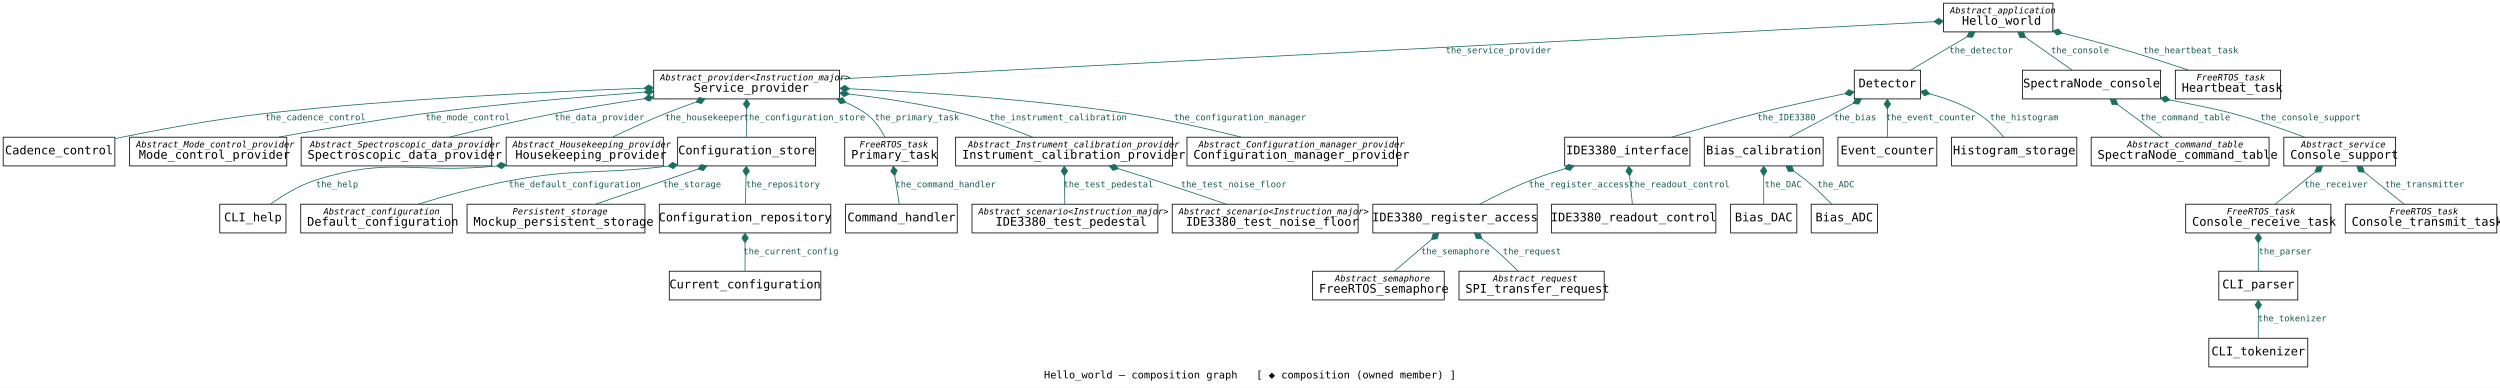
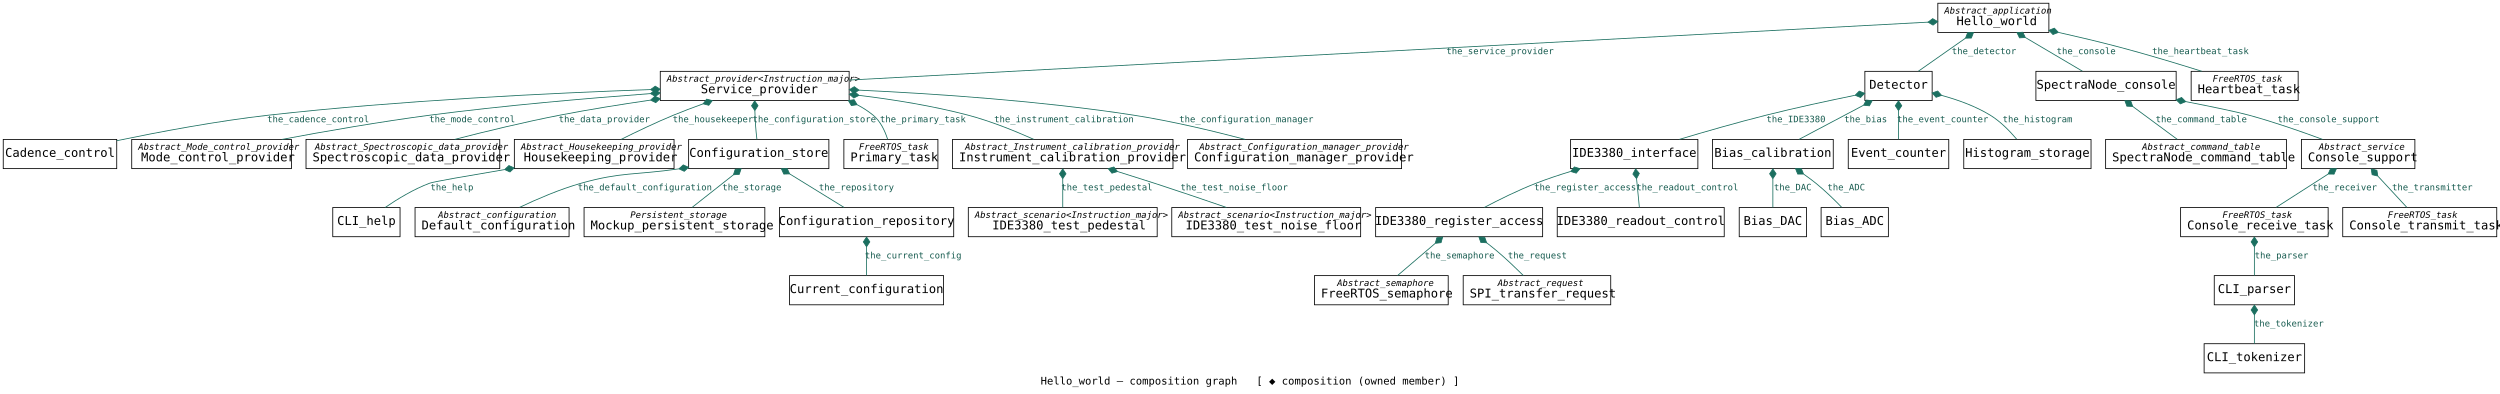
- <svg xmlns="http://www.w3.org/2000/svg" width="3134pt" height="486pt" viewBox="0.00 0.00 3134.00 486.00">
+ <svg xmlns="http://www.w3.org/2000/svg" width="3084pt" height="486pt" viewBox="0.00 0.00 3084.00 486.00">
  <g id="graph0" class="graph" transform="scale(1 1) rotate(0) translate(4 482)">
-     <polygon fill="white" stroke="transparent" points="-4,4 -4,-482 3130,-482 3130,4 -4,4" />
-     <text text-anchor="middle" x="1563" y="-7.6" font-family="Consolas" font-size="13.00">Hello_world — composition graph   [ ◆ composition (owned member) ]</text>
+     <polygon fill="white" stroke="transparent" points="-4,4 -4,-482 3080,-482 3080,4 -4,4" />
+     <text text-anchor="middle" x="1538" y="-7.6" font-family="Consolas" font-size="13.00">Hello_world — composition graph   [ ◆ composition (owned member) ]</text>
    <g id="node1" class="node">
-       <polygon fill="none" stroke="black" points="2569.5,-478 2432.5,-478 2432.5,-442 2569.5,-442 2569.5,-478" />
-       <text text-anchor="start" x="2440.5" y="-465.2" font-family="Consolas" font-style="italic" font-size="11.00">Abstract_application</text>
-       <text text-anchor="start" x="2455.5" y="-451" font-family="Consolas" font-size="15.00">Hello_world</text>
+       <polygon fill="none" stroke="black" points="2523.5,-478 2386.5,-478 2386.5,-442 2523.5,-442 2523.5,-478" />
+       <text text-anchor="start" x="2394.5" y="-465.2" font-family="Consolas" font-style="italic" font-size="11.00">Abstract_application</text>
+       <text text-anchor="start" x="2409.5" y="-451" font-family="Consolas" font-size="15.00">Hello_world</text>
    </g>
    <g id="node13" class="node">
-       <polygon fill="none" stroke="black" points="1048.5,-394 815.5,-394 815.5,-358 1048.5,-358 1048.5,-394" />
-       <text text-anchor="start" x="823.5" y="-381.2" font-family="Consolas" font-style="italic" font-size="11.00">Abstract_provider&lt;Instruction_major&gt;</text>
-       <text text-anchor="start" x="865.5" y="-367" font-family="Consolas" font-size="15.00">Service_provider</text>
+       <polygon fill="none" stroke="black" points="1043.5,-394 810.5,-394 810.5,-358 1043.5,-358 1043.5,-394" />
+       <text text-anchor="start" x="818.5" y="-381.2" font-family="Consolas" font-style="italic" font-size="11.00">Abstract_provider&lt;Instruction_major&gt;</text>
+       <text text-anchor="start" x="860.5" y="-367" font-family="Consolas" font-size="15.00">Service_provider</text>
    </g>
    <g id="edge2" class="edge">
-       <path fill="none" stroke="#1b6f60" d="M2420.04,-454.77C2161.1,-441.24 1352.3,-398.97 1048.7,-383.1" />
-       <polygon fill="#1b6f60" stroke="#1b6f60" points="2420.34,-454.78 2426.54,-451.1 2432.32,-455.41 2426.12,-459.09 2420.34,-454.78" />
-       <text text-anchor="middle" x="1874.5" y="-415.2" font-family="Consolas" font-size="11.00" fill="#155a4e"> the_service_provider</text>
-     </g>
-     <g id="node16" class="node">
-       <polygon fill="none" stroke="black" points="2403.5,-394 2320.5,-394 2320.5,-358 2403.5,-358 2403.5,-394" />
-       <text text-anchor="middle" x="2362" y="-372.5" font-family="Consolas" font-size="15.00">Detector</text>
+       <path fill="none" stroke="#1b6f60" d="M2374.36,-454.67C2121.07,-441.08 1340.65,-399.2 1043.51,-383.25" />
+       <polygon fill="#1b6f60" stroke="#1b6f60" points="2374.39,-454.67 2380.6,-451 2386.38,-455.32 2380.17,-458.99 2374.39,-454.67" />
+       <text text-anchor="middle" x="1846.5" y="-415.2" font-family="Consolas" font-size="11.00" fill="#155a4e"> the_service_provider</text>
+     </g>
+     <g id="node15" class="node">
+       <polygon fill="none" stroke="black" points="2379.5,-394 2296.5,-394 2296.5,-358 2379.5,-358 2379.5,-394" />
+       <text text-anchor="middle" x="2338" y="-372.5" font-family="Consolas" font-size="15.00">Detector</text>
    </g>
    <g id="edge1" class="edge">
-       <path fill="none" stroke="#1b6f60" d="M2461.34,-435.6C2438.96,-422.4 2411.48,-406.19 2391.1,-394.17" />
-       <polygon fill="#1b6f60" stroke="#1b6f60" points="2461.53,-435.71 2468.73,-435.32 2471.86,-441.81 2464.66,-442.21 2461.53,-435.71" />
-       <text text-anchor="middle" x="2479.5" y="-415.2" font-family="Consolas" font-size="11.00" fill="#155a4e"> the_detector</text>
-     </g>
-     <g id="node18" class="node">
-       <polygon fill="none" stroke="black" points="2704.5,-394 2531.5,-394 2531.5,-358 2704.5,-358 2704.5,-394" />
-       <text text-anchor="middle" x="2618" y="-372.5" font-family="Consolas" font-size="15.00">SpectraNode_console</text>
+       <path fill="none" stroke="#1b6f60" d="M2420.58,-434.88C2401.94,-421.81 2379.34,-405.97 2362.49,-394.17" />
+       <polygon fill="#1b6f60" stroke="#1b6f60" points="2420.65,-434.92 2427.86,-435.09 2430.47,-441.81 2423.26,-441.64 2420.65,-434.92" />
+       <text text-anchor="middle" x="2443.5" y="-415.2" font-family="Consolas" font-size="11.00" fill="#155a4e"> the_detector</text>
+     </g>
+     <g id="node17" class="node">
+       <polygon fill="none" stroke="black" points="2680.5,-394 2507.5,-394 2507.5,-358 2680.5,-358 2680.5,-394" />
+       <text text-anchor="middle" x="2594" y="-372.5" font-family="Consolas" font-size="15.00">SpectraNode_console</text>
    </g>
    <g id="edge3" class="edge">
-       <path fill="none" stroke="#1b6f60" d="M2535.42,-434.88C2554.06,-421.81 2576.66,-405.97 2593.51,-394.17" />
-       <polygon fill="#1b6f60" stroke="#1b6f60" points="2535.35,-434.92 2532.74,-441.64 2525.53,-441.81 2528.14,-435.09 2535.35,-434.92" />
-       <text text-anchor="middle" x="2603.5" y="-415.2" font-family="Consolas" font-size="11.00" fill="#155a4e"> the_console</text>
-     </g>
-     <g id="node21" class="node">
-       <polygon fill="none" stroke="black" points="2855,-394 2723,-394 2723,-358 2855,-358 2855,-394" />
-       <text text-anchor="start" x="2749.5" y="-381.2" font-family="Consolas" font-style="italic" font-size="11.00">FreeRTOS_task</text>
-       <text text-anchor="start" x="2731" y="-367" font-family="Consolas" font-size="15.00">Heartbeat_task</text>
+       <path fill="none" stroke="#1b6f60" d="M2494.66,-435.6C2517.04,-422.4 2544.52,-406.19 2564.9,-394.17" />
+       <polygon fill="#1b6f60" stroke="#1b6f60" points="2494.47,-435.71 2491.34,-442.21 2484.14,-441.81 2487.27,-435.32 2494.47,-435.71" />
+       <text text-anchor="middle" x="2569.5" y="-415.2" font-family="Consolas" font-size="11.00" fill="#155a4e"> the_console</text>
+     </g>
+     <g id="node20" class="node">
+       <polygon fill="none" stroke="black" points="2831,-394 2699,-394 2699,-358 2831,-358 2831,-394" />
+       <text text-anchor="start" x="2725.5" y="-381.2" font-family="Consolas" font-style="italic" font-size="11.00">FreeRTOS_task</text>
+       <text text-anchor="start" x="2707" y="-367" font-family="Consolas" font-size="15.00">Heartbeat_task</text>
    </g>
    <g id="edge4" class="edge">
-       <path fill="none" stroke="#1b6f60" d="M2581.5,-440.39C2601.96,-435.36 2623.86,-429.72 2644,-424 2676.07,-414.89 2711.7,-403.36 2739.61,-394" />
-       <polygon fill="#1b6f60" stroke="#1b6f60" points="2581.3,-440.44 2576.42,-445.75 2569.64,-443.28 2574.53,-437.98 2581.3,-440.44" />
-       <text text-anchor="middle" x="2742.5" y="-415.2" font-family="Consolas" font-size="11.00" fill="#155a4e"> the_heartbeat_task</text>
+       <path fill="none" stroke="#1b6f60" d="M2535.52,-441.98C2559.56,-436.58 2585.93,-430.36 2610,-424 2644.26,-414.95 2682.34,-403.42 2712.18,-394.05" />
+       <polygon fill="#1b6f60" stroke="#1b6f60" points="2535.26,-442.04 2530.27,-447.24 2523.55,-444.64 2528.54,-439.43 2535.26,-442.04" />
+       <text text-anchor="middle" x="2710.5" y="-415.2" font-family="Consolas" font-size="11.00" fill="#155a4e"> the_heartbeat_task</text>
    </g>
    <g id="node2" class="node">
-       <polygon fill="none" stroke="black" points="563,-226 373,-226 373,-190 563,-190 563,-226" />
-       <text text-anchor="start" x="401.5" y="-213.2" font-family="Consolas" font-style="italic" font-size="11.00">Abstract_configuration</text>
-       <text text-anchor="start" x="381" y="-199" font-family="Consolas" font-size="15.00">Default_configuration</text>
+       <polygon fill="none" stroke="black" points="698,-226 508,-226 508,-190 698,-190 698,-226" />
+       <text text-anchor="start" x="536.5" y="-213.2" font-family="Consolas" font-style="italic" font-size="11.00">Abstract_configuration</text>
+       <text text-anchor="start" x="516" y="-199" font-family="Consolas" font-size="15.00">Default_configuration</text>
    </g>
    <g id="node3" class="node">
      <polygon fill="none" stroke="black" points="140,-310 0,-310 0,-274 140,-274 140,-310" />
      <text text-anchor="middle" x="70" y="-288.5" font-family="Consolas" font-size="15.00">Cadence_control</text>
    </g>
    <g id="node4" class="node">
-       <polygon fill="none" stroke="black" points="2114.5,-310 1957.5,-310 1957.5,-274 2114.5,-274 2114.5,-310" />
-       <text text-anchor="middle" x="2036" y="-288.5" font-family="Consolas" font-size="15.00">IDE3380_interface</text>
+       <polygon fill="none" stroke="black" points="2090.5,-310 1933.5,-310 1933.5,-274 2090.5,-274 2090.5,-310" />
+       <text text-anchor="middle" x="2012" y="-288.5" font-family="Consolas" font-size="15.00">IDE3380_interface</text>
+     </g>
+     <g id="node23" class="node">
+       <polygon fill="none" stroke="black" points="1899,-226 1693,-226 1693,-190 1899,-190 1899,-226" />
+       <text text-anchor="middle" x="1796" y="-204.5" font-family="Consolas" font-size="15.00">IDE3380_register_access</text>
+     </g>
+     <g id="edge25" class="edge">
+       <path fill="none" stroke="#1b6f60" d="M1933.22,-270.42C1919.02,-266.09 1904.46,-261.23 1891,-256 1869.04,-247.47 1845.29,-235.72 1827.03,-226.1" />
+       <polygon fill="#1b6f60" stroke="#1b6f60" points="1933.54,-270.51 1940.43,-268.39 1945.04,-273.93 1938.15,-276.06 1933.54,-270.51" />
+       <text text-anchor="middle" x="1951.5" y="-247.2" font-family="Consolas" font-size="11.00" fill="#155a4e"> the_register_access</text>
    </g>
    <g id="node24" class="node">
-       <polygon fill="none" stroke="black" points="1923,-226 1717,-226 1717,-190 1923,-190 1923,-226" />
-       <text text-anchor="middle" x="1820" y="-204.5" font-family="Consolas" font-size="15.00">IDE3380_register_access</text>
+       <polygon fill="none" stroke="black" points="2123,-226 1917,-226 1917,-190 2123,-190 2123,-226" />
+       <text text-anchor="middle" x="2020" y="-204.5" font-family="Consolas" font-size="15.00">IDE3380_readout_control</text>
    </g>
    <g id="edge26" class="edge">
-       <path fill="none" stroke="#1b6f60" d="M1957.22,-270.42C1943.02,-266.09 1928.46,-261.23 1915,-256 1893.04,-247.47 1869.29,-235.72 1851.03,-226.1" />
-       <polygon fill="#1b6f60" stroke="#1b6f60" points="1957.54,-270.51 1964.43,-268.39 1969.04,-273.93 1962.15,-276.06 1957.54,-270.51" />
-       <text text-anchor="middle" x="1975.5" y="-247.2" font-family="Consolas" font-size="11.00" fill="#155a4e"> the_register_access</text>
-     </g>
-     <g id="node25" class="node">
-       <polygon fill="none" stroke="black" points="2147,-226 1941,-226 1941,-190 2147,-190 2147,-226" />
-       <text text-anchor="middle" x="2044" y="-204.5" font-family="Consolas" font-size="15.00">IDE3380_readout_control</text>
-     </g>
-     <g id="edge27" class="edge">
-       <path fill="none" stroke="#1b6f60" d="M2038.88,-261.48C2040.04,-249.59 2041.34,-236.31 2042.33,-226.08" />
-       <polygon fill="#1b6f60" stroke="#1b6f60" points="2038.86,-261.67 2042.26,-268.03 2037.7,-273.61 2034.3,-267.25 2038.86,-261.67" />
-       <text text-anchor="middle" x="2101.5" y="-247.2" font-family="Consolas" font-size="11.00" fill="#155a4e"> the_readout_control</text>
+       <path fill="none" stroke="#1b6f60" d="M2014.88,-261.48C2016.04,-249.59 2017.34,-236.31 2018.33,-226.08" />
+       <polygon fill="#1b6f60" stroke="#1b6f60" points="2014.86,-261.67 2018.26,-268.03 2013.7,-273.61 2010.3,-267.25 2014.86,-261.67" />
+       <text text-anchor="middle" x="2077.5" y="-247.2" font-family="Consolas" font-size="11.00" fill="#155a4e"> the_readout_control</text>
    </g>
    <g id="node5" class="node">
-       <polygon fill="none" stroke="black" points="2281.5,-310 2132.5,-310 2132.5,-274 2281.5,-274 2281.5,-310" />
-       <text text-anchor="middle" x="2207" y="-288.5" font-family="Consolas" font-size="15.00">Bias_calibration</text>
+       <polygon fill="none" stroke="black" points="2257.5,-310 2108.5,-310 2108.5,-274 2257.5,-274 2257.5,-310" />
+       <text text-anchor="middle" x="2183" y="-288.5" font-family="Consolas" font-size="15.00">Bias_calibration</text>
+     </g>
+     <g id="node29" class="node">
+       <polygon fill="none" stroke="black" points="2224.5,-226 2141.5,-226 2141.5,-190 2224.5,-190 2224.5,-226" />
+       <text text-anchor="middle" x="2183" y="-204.5" font-family="Consolas" font-size="15.00">Bias_DAC</text>
+     </g>
+     <g id="edge30" class="edge">
+       <path fill="none" stroke="#1b6f60" d="M2183,-261.48C2183,-249.59 2183,-236.31 2183,-226.08" />
+       <polygon fill="#1b6f60" stroke="#1b6f60" points="2183,-261.61 2187,-267.61 2183,-273.61 2179,-267.61 2183,-261.61" />
+       <text text-anchor="middle" x="2207.5" y="-247.2" font-family="Consolas" font-size="11.00" fill="#155a4e"> the_DAC</text>
    </g>
    <g id="node30" class="node">
-       <polygon fill="none" stroke="black" points="2248.5,-226 2165.5,-226 2165.5,-190 2248.5,-190 2248.5,-226" />
-       <text text-anchor="middle" x="2207" y="-204.5" font-family="Consolas" font-size="15.00">Bias_DAC</text>
+       <polygon fill="none" stroke="black" points="2325.5,-226 2242.5,-226 2242.5,-190 2325.5,-190 2325.5,-226" />
+       <text text-anchor="middle" x="2284" y="-204.5" font-family="Consolas" font-size="15.00">Bias_ADC</text>
    </g>
    <g id="edge31" class="edge">
-       <path fill="none" stroke="#1b6f60" d="M2207,-261.48C2207,-249.59 2207,-236.31 2207,-226.08" />
-       <polygon fill="#1b6f60" stroke="#1b6f60" points="2207,-261.61 2211,-267.61 2207,-273.61 2203,-267.61 2207,-261.61" />
-       <text text-anchor="middle" x="2231.5" y="-247.2" font-family="Consolas" font-size="11.00" fill="#155a4e"> the_DAC</text>
-     </g>
-     <g id="node31" class="node">
-       <polygon fill="none" stroke="black" points="2349.5,-226 2266.5,-226 2266.5,-190 2349.5,-190 2349.5,-226" />
-       <text text-anchor="middle" x="2308" y="-204.5" font-family="Consolas" font-size="15.00">Bias_ADC</text>
-     </g>
-     <g id="edge32" class="edge">
-       <path fill="none" stroke="#1b6f60" d="M2245.26,-267.01C2250.32,-263.46 2255.36,-259.74 2260,-256 2271.25,-246.91 2282.87,-235.6 2291.85,-226.35" />
-       <polygon fill="#1b6f60" stroke="#1b6f60" points="2244.88,-267.26 2242.15,-273.93 2234.94,-273.98 2237.67,-267.31 2244.88,-267.26" />
-       <text text-anchor="middle" x="2297.5" y="-247.2" font-family="Consolas" font-size="11.00" fill="#155a4e"> the_ADC</text>
+       <path fill="none" stroke="#1b6f60" d="M2221.26,-267.01C2226.32,-263.46 2231.36,-259.74 2236,-256 2247.25,-246.91 2258.87,-235.6 2267.85,-226.35" />
+       <polygon fill="#1b6f60" stroke="#1b6f60" points="2220.88,-267.26 2218.15,-273.93 2210.94,-273.98 2213.67,-267.31 2220.88,-267.26" />
+       <text text-anchor="middle" x="2273.5" y="-247.2" font-family="Consolas" font-size="11.00" fill="#155a4e"> the_ADC</text>
    </g>
    <g id="node6" class="node">
-       <polygon fill="none" stroke="black" points="804.5,-226 581.5,-226 581.5,-190 804.5,-190 804.5,-226" />
-       <text text-anchor="start" x="638.5" y="-213.2" font-family="Consolas" font-style="italic" font-size="11.00">Persistent_storage</text>
-       <text text-anchor="start" x="589.5" y="-199" font-family="Consolas" font-size="15.00">Mockup_persistent_storage</text>
+       <polygon fill="none" stroke="black" points="939.5,-226 716.5,-226 716.5,-190 939.5,-190 939.5,-226" />
+       <text text-anchor="start" x="773.5" y="-213.2" font-family="Consolas" font-style="italic" font-size="11.00">Persistent_storage</text>
+       <text text-anchor="start" x="724.5" y="-199" font-family="Consolas" font-size="15.00">Mockup_persistent_storage</text>
    </g>
    <g id="node7" class="node">
-       <polygon fill="none" stroke="black" points="1037.5,-226 822.5,-226 822.5,-190 1037.5,-190 1037.5,-226" />
-       <text text-anchor="middle" x="930" y="-204.5" font-family="Consolas" font-size="15.00">Configuration_repository</text>
-     </g>
-     <g id="node29" class="node">
-       <polygon fill="none" stroke="black" points="1025,-142 835,-142 835,-106 1025,-106 1025,-142" />
-       <text text-anchor="middle" x="930" y="-120.5" font-family="Consolas" font-size="15.00">Current_configuration</text>
-     </g>
-     <g id="edge30" class="edge">
-       <path fill="none" stroke="#1b6f60" d="M930,-177.48C930,-165.59 930,-152.31 930,-142.08" />
-       <polygon fill="#1b6f60" stroke="#1b6f60" points="930,-177.61 934,-183.61 930,-189.61 926,-183.61 930,-177.61" />
-       <text text-anchor="middle" x="987.5" y="-163.2" font-family="Consolas" font-size="11.00" fill="#155a4e"> the_current_config</text>
+       <polygon fill="none" stroke="black" points="1172.5,-226 957.5,-226 957.5,-190 1172.5,-190 1172.5,-226" />
+       <text text-anchor="middle" x="1065" y="-204.5" font-family="Consolas" font-size="15.00">Configuration_repository</text>
+     </g>
+     <g id="node28" class="node">
+       <polygon fill="none" stroke="black" points="1160,-142 970,-142 970,-106 1160,-106 1160,-142" />
+       <text text-anchor="middle" x="1065" y="-120.5" font-family="Consolas" font-size="15.00">Current_configuration</text>
+     </g>
+     <g id="edge29" class="edge">
+       <path fill="none" stroke="#1b6f60" d="M1065,-177.48C1065,-165.59 1065,-152.31 1065,-142.08" />
+       <polygon fill="#1b6f60" stroke="#1b6f60" points="1065,-177.61 1069,-183.61 1065,-189.61 1061,-183.61 1065,-177.61" />
+       <text text-anchor="middle" x="1122.5" y="-163.2" font-family="Consolas" font-size="11.00" fill="#155a4e"> the_current_config</text>
    </g>
    <g id="node8" class="node">
-       <polygon fill="none" stroke="black" points="2424,-310 2300,-310 2300,-274 2424,-274 2424,-310" />
-       <text text-anchor="middle" x="2362" y="-288.5" font-family="Consolas" font-size="15.00">Event_counter</text>
+       <polygon fill="none" stroke="black" points="2400,-310 2276,-310 2276,-274 2400,-274 2400,-310" />
+       <text text-anchor="middle" x="2338" y="-288.5" font-family="Consolas" font-size="15.00">Event_counter</text>
    </g>
    <g id="node9" class="node">
-       <polygon fill="none" stroke="black" points="2599.5,-310 2442.5,-310 2442.5,-274 2599.5,-274 2599.5,-310" />
-       <text text-anchor="middle" x="2521" y="-288.5" font-family="Consolas" font-size="15.00">Histogram_storage</text>
+       <polygon fill="none" stroke="black" points="2575.5,-310 2418.5,-310 2418.5,-274 2575.5,-274 2575.5,-310" />
+       <text text-anchor="middle" x="2497" y="-288.5" font-family="Consolas" font-size="15.00">Histogram_storage</text>
    </g>
    <g id="node10" class="node">
      <polygon fill="none" stroke="black" points="355.5,-310 158.5,-310 158.5,-274 355.5,-274 355.5,-310" />
      <text text-anchor="start" x="166.5" y="-297.2" font-family="Consolas" font-style="italic" font-size="11.00">Abstract_Mode_control_provider</text>
      <text text-anchor="start" x="170" y="-283" font-family="Consolas" font-size="15.00">Mode_control_provider</text>
    </g>
    <g id="node11" class="node">
      <polygon fill="none" stroke="black" points="612.5,-310 373.5,-310 373.5,-274 612.5,-274 612.5,-310" />
      <text text-anchor="start" x="384.5" y="-297.2" font-family="Consolas" font-style="italic" font-size="11.00">Abstract_Spectroscopic_data_provider</text>
      <text text-anchor="start" x="381.5" y="-283" font-family="Consolas" font-size="15.00">Spectroscopic_data_provider</text>
    </g>
    <g id="node12" class="node">
      <polygon fill="none" stroke="black" points="827.5,-310 630.5,-310 630.5,-274 827.5,-274 827.5,-310" />
      <text text-anchor="start" x="638.5" y="-297.2" font-family="Consolas" font-style="italic" font-size="11.00">Abstract_Housekeeping_provider</text>
      <text text-anchor="start" x="642" y="-283" font-family="Consolas" font-size="15.00">Housekeeping_provider</text>
    </g>
-     <g id="node28" class="node">
-       <polygon fill="none" stroke="black" points="354.5,-226 271.5,-226 271.5,-190 354.5,-190 354.5,-226" />
-       <text text-anchor="middle" x="313" y="-204.5" font-family="Consolas" font-size="15.00">CLI_help</text>
-     </g>
-     <g id="edge23" class="edge">
-       <path fill="none" stroke="#1b6f60" d="M618.39,-273.85C516.81,-263.82 485.02,-286.14 391,-256 370.68,-249.48 350.1,-236.77 335.18,-226.21" />
-       <polygon fill="#1b6f60" stroke="#1b6f60" points="618.53,-273.87 624.92,-270.54 630.46,-275.16 624.06,-278.49 618.53,-273.87" />
-       <text text-anchor="middle" x="418.5" y="-247.2" font-family="Consolas" font-size="11.00" fill="#155a4e"> the_help</text>
+     <g id="node27" class="node">
+       <polygon fill="none" stroke="black" points="489.5,-226 406.5,-226 406.5,-190 489.5,-190 489.5,-226" />
+       <text text-anchor="middle" x="448" y="-204.5" font-family="Consolas" font-size="15.00">CLI_help</text>
+     </g>
+     <g id="edge22" class="edge">
+       <path fill="none" stroke="#1b6f60" d="M618.3,-272.78C573.42,-265.24 530.88,-257.82 526,-256 506.29,-248.66 486.01,-236.26 471.07,-226.04" />
+       <polygon fill="#1b6f60" stroke="#1b6f60" points="618.53,-272.82 625.11,-269.87 630.36,-274.8 623.78,-277.76 618.53,-272.82" />
+       <text text-anchor="middle" x="553.5" y="-247.2" font-family="Consolas" font-size="11.00" fill="#155a4e"> the_help</text>
    </g>
    <g id="edge15" class="edge">
-       <path fill="none" stroke="#1b6f60" d="M803.03,-371.41C681.11,-367.09 493.19,-358.04 331,-340 265.91,-332.76 192.57,-319.05 140.24,-308.3" />
-       <polygon fill="#1b6f60" stroke="#1b6f60" points="803.36,-371.42 809.5,-367.63 815.36,-371.84 809.22,-375.63 803.36,-371.42" />
-       <text text-anchor="middle" x="391.5" y="-331.2" font-family="Consolas" font-size="11.00" fill="#155a4e"> the_cadence_control</text>
+       <path fill="none" stroke="#1b6f60" d="M798.17,-371.48C676.63,-367.21 489.5,-358.2 328,-340 263.98,-332.79 191.91,-319.19 140.25,-308.47" />
+       <polygon fill="#1b6f60" stroke="#1b6f60" points="798.46,-371.49 804.59,-367.7 810.45,-371.9 804.32,-375.7 798.46,-371.49" />
+       <text text-anchor="middle" x="388.5" y="-331.2" font-family="Consolas" font-size="11.00" fill="#155a4e"> the_cadence_control</text>
    </g>
    <g id="edge17" class="edge">
-       <path fill="none" stroke="#1b6f60" d="M803.04,-366.47C724.28,-360.59 621.62,-351.71 531,-340 468.65,-331.95 398.82,-319.92 345.26,-310.05" />
-       <polygon fill="#1b6f60" stroke="#1b6f60" points="803.51,-366.51 809.79,-362.96 815.47,-367.39 809.2,-370.94 803.51,-366.51" />
-       <text text-anchor="middle" x="582.5" y="-331.2" font-family="Consolas" font-size="11.00" fill="#155a4e"> the_mode_control</text>
+       <path fill="none" stroke="#1b6f60" d="M797.93,-366.51C719.42,-360.64 617.22,-351.78 527,-340 465.43,-331.96 396.47,-319.91 343.65,-310.02" />
+       <polygon fill="#1b6f60" stroke="#1b6f60" points="798.35,-366.54 804.63,-362.99 810.32,-367.42 804.04,-370.97 798.35,-366.54" />
+       <text text-anchor="middle" x="578.5" y="-331.2" font-family="Consolas" font-size="11.00" fill="#155a4e"> the_mode_control</text>
    </g>
    <g id="edge18" class="edge">
-       <path fill="none" stroke="#1b6f60" d="M803.25,-358.2C767.45,-352.98 728.62,-346.78 693,-340 648.15,-331.46 598.15,-319.71 559.36,-310.1" />
-       <polygon fill="#1b6f60" stroke="#1b6f60" points="803.39,-358.22 809.9,-355.12 815.27,-359.94 808.76,-363.04 803.39,-358.22" />
-       <text text-anchor="middle" x="747.5" y="-331.2" font-family="Consolas" font-size="11.00" fill="#155a4e"> the_data_provider</text>
+       <path fill="none" stroke="#1b6f60" d="M798.24,-358.47C762.14,-353.23 722.93,-346.96 687,-340 643.28,-331.54 594.57,-319.73 556.9,-310.06" />
+       <polygon fill="#1b6f60" stroke="#1b6f60" points="798.48,-358.5 804.99,-355.4 810.36,-360.21 803.85,-363.32 798.48,-358.5" />
+       <text text-anchor="middle" x="741.5" y="-331.2" font-family="Consolas" font-size="11.00" fill="#155a4e"> the_data_provider</text>
    </g>
    <g id="edge20" class="edge">
-       <path fill="none" stroke="#1b6f60" d="M868.05,-353.9C855.68,-349.52 842.87,-344.78 831,-340 808.39,-330.9 783.54,-319.48 764.03,-310.18" />
-       <polygon fill="#1b6f60" stroke="#1b6f60" points="868.41,-354.03 875.39,-352.23 879.74,-357.98 872.75,-359.78 868.41,-354.03" />
-       <text text-anchor="middle" x="879.5" y="-331.2" font-family="Consolas" font-size="11.00" fill="#155a4e"> the_housekeeper</text>
-     </g>
-     <g id="node17" class="node">
+       <path fill="none" stroke="#1b6f60" d="M863.23,-353.87C851.11,-349.51 838.59,-344.79 827,-340 805.03,-330.92 780.94,-319.39 762.15,-310.03" />
+       <polygon fill="#1b6f60" stroke="#1b6f60" points="863.37,-353.92 870.36,-352.14 874.69,-357.91 867.7,-359.69 863.37,-353.92" />
+       <text text-anchor="middle" x="875.5" y="-331.2" font-family="Consolas" font-size="11.00" fill="#155a4e"> the_housekeeper</text>
+     </g>
+     <g id="node16" class="node">
      <polygon fill="none" stroke="black" points="1018.5,-310 845.5,-310 845.5,-274 1018.5,-274 1018.5,-310" />
      <text text-anchor="middle" x="932" y="-288.5" font-family="Consolas" font-size="15.00">Configuration_store</text>
    </g>
    <g id="edge14" class="edge">
-       <path fill="none" stroke="#1b6f60" d="M932,-345.48C932,-333.59 932,-320.31 932,-310.08" />
-       <polygon fill="#1b6f60" stroke="#1b6f60" points="932,-345.61 936,-351.61 932,-357.61 928,-351.61 932,-345.61" />
-       <text text-anchor="middle" x="1004.5" y="-331.2" font-family="Consolas" font-size="11.00" fill="#155a4e"> the_configuration_store</text>
+       <path fill="none" stroke="#1b6f60" d="M927.21,-345.49C927.37,-339.69 927.62,-333.65 928,-328 928.4,-322.14 929.06,-315.76 929.73,-310.06" />
+       <polygon fill="#1b6f60" stroke="#1b6f60" points="927.21,-345.58 931.1,-351.65 926.99,-357.57 923.1,-351.5 927.21,-345.58" />
+       <text text-anchor="middle" x="1000.5" y="-331.2" font-family="Consolas" font-size="11.00" fill="#155a4e"> the_configuration_store</text>
+     </g>
+     <g id="node18" class="node">
+       <polygon fill="none" stroke="black" points="1153,-310 1037,-310 1037,-274 1153,-274 1153,-310" />
+       <text text-anchor="start" x="1055.5" y="-297.2" font-family="Consolas" font-style="italic" font-size="11.00">FreeRTOS_task</text>
+       <text text-anchor="start" x="1045" y="-283" font-family="Consolas" font-size="15.00">Primary_task</text>
+     </g>
+     <g id="edge21" class="edge">
+       <path fill="none" stroke="#1b6f60" d="M1053.61,-352.71C1060.5,-349.07 1067.03,-344.86 1073,-340 1082.22,-332.48 1087.78,-320.22 1091,-310.11" />
+       <polygon fill="#1b6f60" stroke="#1b6f60" points="1053.37,-352.83 1049.66,-359.01 1042.53,-357.97 1046.23,-351.79 1053.37,-352.83" />
+       <text text-anchor="middle" x="1134.5" y="-331.2" font-family="Consolas" font-size="11.00" fill="#155a4e"> the_primary_task</text>
+     </g>
+     <g id="node21" class="node">
+       <polygon fill="none" stroke="black" points="1443,-310 1171,-310 1171,-274 1443,-274 1443,-310" />
+       <text text-anchor="start" x="1186.5" y="-297.2" font-family="Consolas" font-style="italic" font-size="11.00">Abstract_Instrument_calibration_provider</text>
+       <text text-anchor="start" x="1179" y="-283" font-family="Consolas" font-size="15.00">Instrument_calibration_provider</text>
+     </g>
+     <g id="edge16" class="edge">
+       <path fill="none" stroke="#1b6f60" d="M1055.78,-364.36C1098.9,-359.09 1146.94,-351.32 1190,-340 1218.05,-332.62 1248.41,-320.29 1271.17,-310.11" />
+       <polygon fill="#1b6f60" stroke="#1b6f60" points="1055.68,-364.37 1050.19,-369.05 1043.76,-365.78 1049.25,-361.11 1055.68,-364.37" />
+       <text text-anchor="middle" x="1308.5" y="-331.2" font-family="Consolas" font-size="11.00" fill="#155a4e"> the_instrument_calibration</text>
+     </g>
+     <g id="node22" class="node">
+       <polygon fill="none" stroke="black" points="1725,-310 1461,-310 1461,-274 1725,-274 1725,-310" />
+       <text text-anchor="start" x="1475.5" y="-297.2" font-family="Consolas" font-style="italic" font-size="11.00">Abstract_Configuration_manager_provider</text>
+       <text text-anchor="start" x="1469" y="-283" font-family="Consolas" font-size="15.00">Configuration_manager_provider</text>
+     </g>
+     <g id="edge19" class="edge">
+       <path fill="none" stroke="#1b6f60" d="M1055.85,-370.79C1149.98,-366.39 1280.46,-357.55 1394,-340 1440.84,-332.76 1492.94,-320.29 1532.08,-310.01" />
+       <polygon fill="#1b6f60" stroke="#1b6f60" points="1055.68,-370.8 1049.86,-375.06 1043.69,-371.34 1049.5,-367.07 1055.68,-370.8" />
+       <text text-anchor="middle" x="1533.5" y="-331.2" font-family="Consolas" font-size="11.00" fill="#155a4e"> the_configuration_manager</text>
+     </g>
+     <g id="node14" class="node">
+       <polygon fill="none" stroke="black" points="2816.5,-310 2593.5,-310 2593.5,-274 2816.5,-274 2816.5,-310" />
+       <text text-anchor="start" x="2638.5" y="-297.2" font-family="Consolas" font-style="italic" font-size="11.00">Abstract_command_table</text>
+       <text text-anchor="start" x="2601.5" y="-283" font-family="Consolas" font-size="15.00">SpectraNode_command_table</text>
+     </g>
+     <g id="edge5" class="edge">
+       <path fill="none" stroke="#1b6f60" d="M2284.11,-364.41C2252.25,-357.9 2211.18,-349.09 2175,-340 2139.01,-330.96 2098.96,-319.43 2067.57,-310.06" />
+       <polygon fill="#1b6f60" stroke="#1b6f60" points="2284.52,-364.49 2291.19,-361.76 2296.28,-366.87 2289.6,-369.6 2284.52,-364.49" />
+       <text text-anchor="middle" x="2211.5" y="-331.2" font-family="Consolas" font-size="11.00" fill="#155a4e"> the_IDE3380</text>
+     </g>
+     <g id="edge6" class="edge">
+       <path fill="none" stroke="#1b6f60" d="M2294.75,-352.12C2269.52,-338.77 2238.23,-322.22 2215.18,-310.03" />
+       <polygon fill="#1b6f60" stroke="#1b6f60" points="2294.9,-352.2 2302.07,-351.47 2305.51,-357.81 2298.33,-358.54 2294.9,-352.2" />
+       <text text-anchor="middle" x="2297.5" y="-331.2" font-family="Consolas" font-size="11.00" fill="#155a4e"> the_bias</text>
+     </g>
+     <g id="edge7" class="edge">
+       <path fill="none" stroke="#1b6f60" d="M2338,-345.48C2338,-333.59 2338,-320.31 2338,-310.08" />
+       <polygon fill="#1b6f60" stroke="#1b6f60" points="2338,-345.61 2342,-351.61 2338,-357.61 2334,-351.61 2338,-345.61" />
+       <text text-anchor="middle" x="2392.5" y="-331.2" font-family="Consolas" font-size="11.00" fill="#155a4e"> the_event_counter</text>
+     </g>
+     <g id="edge8" class="edge">
+       <path fill="none" stroke="#1b6f60" d="M2391.44,-364.27C2411.09,-358.86 2432.93,-351.04 2451,-340 2463.67,-332.26 2475.33,-320.26 2483.74,-310.33" />
+       <polygon fill="#1b6f60" stroke="#1b6f60" points="2391.16,-364.34 2386.35,-369.71 2379.54,-367.33 2384.36,-361.96 2391.16,-364.34" />
+       <text text-anchor="middle" x="2509.5" y="-331.2" font-family="Consolas" font-size="11.00" fill="#155a4e"> the_histogram</text>
+     </g>
+     <g id="edge11" class="edge">
+       <path fill="none" stroke="#1b6f60" d="M833.29,-273.68C779.26,-265.86 762.65,-269.98 713,-256 686.61,-248.57 658.19,-236.3 636.85,-226.17" />
+       <polygon fill="#1b6f60" stroke="#1b6f60" points="833.55,-273.72 840.09,-270.68 845.41,-275.54 838.88,-278.59 833.55,-273.72" />
+       <text text-anchor="middle" x="791.5" y="-247.2" font-family="Consolas" font-size="11.00" fill="#155a4e"> the_default_configuration</text>
+     </g>
+     <g id="edge12" class="edge">
+       <path fill="none" stroke="#1b6f60" d="M900.48,-266.15C884.09,-253.22 864.47,-237.75 849.77,-226.17" />
+       <polygon fill="#1b6f60" stroke="#1b6f60" points="900.77,-266.38 907.96,-266.95 910.2,-273.81 903.01,-273.24 900.77,-266.38" />
+       <text text-anchor="middle" x="923.5" y="-247.2" font-family="Consolas" font-size="11.00" fill="#155a4e"> the_storage</text>
+     </g>
+     <g id="edge13" class="edge">
+       <path fill="none" stroke="#1b6f60" d="M970.24,-267.42C991.61,-254.25 1017.75,-238.13 1037.16,-226.17" />
+       <polygon fill="#1b6f60" stroke="#1b6f60" points="970.1,-267.51 967.09,-274.07 959.88,-273.81 962.89,-267.26 970.1,-267.51" />
+       <text text-anchor="middle" x="1052.5" y="-247.2" font-family="Consolas" font-size="11.00" fill="#155a4e"> the_repository</text>
+     </g>
+     <g id="edge9" class="edge">
+       <path fill="none" stroke="#1b6f60" d="M2627.14,-350.51C2644.74,-337.52 2665.93,-321.86 2681.76,-310.17" />
+       <polygon fill="#1b6f60" stroke="#1b6f60" points="2626.92,-350.68 2624.47,-357.46 2617.27,-357.81 2619.72,-351.03 2626.92,-350.68" />
+       <text text-anchor="middle" x="2711.5" y="-331.2" font-family="Consolas" font-size="11.00" fill="#155a4e"> the_command_table</text>
    </g>
    <g id="node19" class="node">
-       <polygon fill="none" stroke="black" points="1171,-310 1055,-310 1055,-274 1171,-274 1171,-310" />
-       <text text-anchor="start" x="1073.5" y="-297.2" font-family="Consolas" font-style="italic" font-size="11.00">FreeRTOS_task</text>
-       <text text-anchor="start" x="1063" y="-283" font-family="Consolas" font-size="15.00">Primary_task</text>
-     </g>
-     <g id="edge21" class="edge">
-       <path fill="none" stroke="#1b6f60" d="M1056.7,-353.37C1065.26,-349.6 1073.46,-345.18 1081,-340 1091.74,-332.62 1099.91,-320.36 1105.31,-310.21" />
-       <polygon fill="#1b6f60" stroke="#1b6f60" points="1056.41,-353.48 1052.34,-359.43 1045.28,-357.96 1049.35,-352.01 1056.41,-353.48" />
-       <text text-anchor="middle" x="1145.5" y="-331.2" font-family="Consolas" font-size="11.00" fill="#155a4e"> the_primary_task</text>
-     </g>
-     <g id="node22" class="node">
-       <polygon fill="none" stroke="black" points="1466,-310 1194,-310 1194,-274 1466,-274 1466,-310" />
-       <text text-anchor="start" x="1209.5" y="-297.2" font-family="Consolas" font-style="italic" font-size="11.00">Abstract_Instrument_calibration_provider</text>
-       <text text-anchor="start" x="1202" y="-283" font-family="Consolas" font-size="15.00">Instrument_calibration_provider</text>
-     </g>
-     <g id="edge16" class="edge">
-       <path fill="none" stroke="#1b6f60" d="M1060.73,-364.08C1105.52,-358.75 1155.84,-351.02 1201,-340 1231.68,-332.51 1265.16,-320.18 1290.32,-310.03" />
-       <polygon fill="#1b6f60" stroke="#1b6f60" points="1060.47,-364.11 1054.97,-368.77 1048.55,-365.49 1054.05,-360.82 1060.47,-364.11" />
-       <text text-anchor="middle" x="1322.5" y="-331.2" font-family="Consolas" font-size="11.00" fill="#155a4e"> the_instrument_calibration</text>
-     </g>
-     <g id="node23" class="node">
-       <polygon fill="none" stroke="black" points="1748,-310 1484,-310 1484,-274 1748,-274 1748,-310" />
-       <text text-anchor="start" x="1498.5" y="-297.2" font-family="Consolas" font-style="italic" font-size="11.00">Abstract_Configuration_manager_provider</text>
-       <text text-anchor="start" x="1492" y="-283" font-family="Consolas" font-size="15.00">Configuration_manager_provider</text>
-     </g>
-     <g id="edge19" class="edge">
-       <path fill="none" stroke="#1b6f60" d="M1061.04,-370.71C1157.12,-366.25 1291.28,-357.38 1408,-340 1456.7,-332.75 1510.94,-320.35 1551.82,-310.1" />
-       <polygon fill="#1b6f60" stroke="#1b6f60" points="1060.92,-370.71 1055.1,-374.98 1048.93,-371.25 1054.74,-366.99 1060.92,-370.71" />
-       <text text-anchor="middle" x="1550.5" y="-331.2" font-family="Consolas" font-size="11.00" fill="#155a4e"> the_configuration_manager</text>
-     </g>
-     <g id="node14" class="node">
-       <polygon fill="none" stroke="black" points="2840.5,-310 2617.5,-310 2617.5,-274 2840.5,-274 2840.5,-310" />
-       <text text-anchor="start" x="2662.5" y="-297.2" font-family="Consolas" font-style="italic" font-size="11.00">Abstract_command_table</text>
-       <text text-anchor="start" x="2625.5" y="-283" font-family="Consolas" font-size="15.00">SpectraNode_command_table</text>
-     </g>
-     <g id="node15" class="node">
-       <polygon fill="none" stroke="black" points="1196,-226 1056,-226 1056,-190 1196,-190 1196,-226" />
-       <text text-anchor="middle" x="1126" y="-204.5" font-family="Consolas" font-size="15.00">Command_handler</text>
-     </g>
-     <g id="edge5" class="edge">
-       <path fill="none" stroke="#1b6f60" d="M2308.11,-364.41C2276.25,-357.9 2235.18,-349.09 2199,-340 2163.01,-330.96 2122.96,-319.43 2091.57,-310.06" />
-       <polygon fill="#1b6f60" stroke="#1b6f60" points="2308.52,-364.49 2315.19,-361.76 2320.28,-366.87 2313.6,-369.6 2308.52,-364.49" />
-       <text text-anchor="middle" x="2235.5" y="-331.2" font-family="Consolas" font-size="11.00" fill="#155a4e"> the_IDE3380</text>
-     </g>
-     <g id="edge6" class="edge">
-       <path fill="none" stroke="#1b6f60" d="M2318.75,-352.12C2293.52,-338.77 2262.23,-322.22 2239.18,-310.03" />
-       <polygon fill="#1b6f60" stroke="#1b6f60" points="2318.9,-352.2 2326.07,-351.47 2329.51,-357.81 2322.33,-358.54 2318.9,-352.2" />
-       <text text-anchor="middle" x="2321.5" y="-331.2" font-family="Consolas" font-size="11.00" fill="#155a4e"> the_bias</text>
-     </g>
-     <g id="edge7" class="edge">
-       <path fill="none" stroke="#1b6f60" d="M2362,-345.48C2362,-333.59 2362,-320.31 2362,-310.08" />
-       <polygon fill="#1b6f60" stroke="#1b6f60" points="2362,-345.61 2366,-351.61 2362,-357.61 2358,-351.61 2362,-345.61" />
-       <text text-anchor="middle" x="2416.5" y="-331.2" font-family="Consolas" font-size="11.00" fill="#155a4e"> the_event_counter</text>
-     </g>
-     <g id="edge8" class="edge">
-       <path fill="none" stroke="#1b6f60" d="M2415.44,-364.27C2435.09,-358.86 2456.93,-351.04 2475,-340 2487.67,-332.26 2499.33,-320.26 2507.74,-310.33" />
-       <polygon fill="#1b6f60" stroke="#1b6f60" points="2415.16,-364.34 2410.35,-369.71 2403.54,-367.33 2408.36,-361.96 2415.16,-364.34" />
-       <text text-anchor="middle" x="2533.5" y="-331.2" font-family="Consolas" font-size="11.00" fill="#155a4e"> the_histogram</text>
-     </g>
-     <g id="edge11" class="edge">
-       <path fill="none" stroke="#1b6f60" d="M833.33,-273.77C746.28,-263.06 721.2,-271.16 638,-256 597.93,-248.7 553.61,-236.3 520.27,-226.07" />
-       <polygon fill="#1b6f60" stroke="#1b6f60" points="833.54,-273.79 840.01,-270.59 845.45,-275.33 838.98,-278.53 833.54,-273.79" />
-       <text text-anchor="middle" x="716.5" y="-247.2" font-family="Consolas" font-size="11.00" fill="#155a4e"> the_default_configuration</text>
-     </g>
-     <g id="edge12" class="edge">
-       <path fill="none" stroke="#1b6f60" d="M870.78,-270C831.06,-256.37 779.96,-238.84 742.75,-226.07" />
-       <polygon fill="#1b6f60" stroke="#1b6f60" points="870.84,-270.02 877.81,-268.18 882.19,-273.91 875.22,-275.75 870.84,-270.02" />
-       <text text-anchor="middle" x="863.5" y="-247.2" font-family="Consolas" font-size="11.00" fill="#155a4e"> the_storage</text>
-     </g>
-     <g id="edge13" class="edge">
-       <path fill="none" stroke="#1b6f60" d="M931.28,-261.48C930.99,-249.59 930.67,-236.31 930.42,-226.08" />
-       <polygon fill="#1b6f60" stroke="#1b6f60" points="931.28,-261.61 935.43,-267.51 931.58,-273.61 927.43,-267.71 931.28,-261.61" />
-       <text text-anchor="middle" x="977.5" y="-247.2" font-family="Consolas" font-size="11.00" fill="#155a4e"> the_repository</text>
-     </g>
-     <g id="edge9" class="edge">
-       <path fill="none" stroke="#1b6f60" d="M2651.14,-350.51C2668.74,-337.52 2689.93,-321.86 2705.76,-310.17" />
-       <polygon fill="#1b6f60" stroke="#1b6f60" points="2650.92,-350.68 2648.47,-357.46 2641.27,-357.81 2643.72,-351.03 2650.92,-350.68" />
-       <text text-anchor="middle" x="2735.5" y="-331.2" font-family="Consolas" font-size="11.00" fill="#155a4e"> the_command_table</text>
-     </g>
-     <g id="node20" class="node">
-       <polygon fill="none" stroke="black" points="2999,-310 2859,-310 2859,-274 2999,-274 2999,-310" />
-       <text text-anchor="start" x="2880.5" y="-297.2" font-family="Consolas" font-style="italic" font-size="11.00">Abstract_service</text>
-       <text text-anchor="start" x="2867" y="-283" font-family="Consolas" font-size="15.00">Console_support</text>
+       <polygon fill="none" stroke="black" points="2975,-310 2835,-310 2835,-274 2975,-274 2975,-310" />
+       <text text-anchor="start" x="2856.5" y="-297.2" font-family="Consolas" font-style="italic" font-size="11.00">Abstract_service</text>
+       <text text-anchor="start" x="2843" y="-283" font-family="Consolas" font-size="15.00">Console_support</text>
    </g>
    <g id="edge10" class="edge">
-       <path fill="none" stroke="#1b6f60" d="M2716.65,-356.6C2748.17,-350.46 2778.81,-344.13 2794,-340 2824.89,-331.59 2858.93,-319.73 2885.1,-310.02" />
-       <polygon fill="#1b6f60" stroke="#1b6f60" points="2716.35,-356.66 2711.21,-361.73 2704.56,-358.94 2709.69,-353.88 2716.35,-356.66" />
-       <text text-anchor="middle" x="2892.5" y="-331.2" font-family="Consolas" font-size="11.00" fill="#155a4e"> the_console_support</text>
-     </g>
-     <g id="edge22" class="edge">
-       <path fill="none" stroke="#1b6f60" d="M1117.68,-261.48C1119.56,-249.59 1121.67,-236.31 1123.29,-226.08" />
-       <polygon fill="#1b6f60" stroke="#1b6f60" points="1117.64,-261.76 1120.65,-268.31 1115.76,-273.61 1112.75,-267.06 1117.64,-261.76" />
-       <text text-anchor="middle" x="1181.5" y="-247.2" font-family="Consolas" font-size="11.00" fill="#155a4e"> the_command_handler</text>
+       <path fill="none" stroke="#1b6f60" d="M2692.65,-356.6C2724.17,-350.46 2754.81,-344.13 2770,-340 2800.89,-331.59 2834.93,-319.73 2861.1,-310.02" />
+       <polygon fill="#1b6f60" stroke="#1b6f60" points="2692.35,-356.66 2687.21,-361.73 2680.56,-358.94 2685.69,-353.88 2692.35,-356.66" />
+       <text text-anchor="middle" x="2868.5" y="-331.2" font-family="Consolas" font-size="11.00" fill="#155a4e"> the_console_support</text>
+     </g>
+     <g id="node31" class="node">
+       <polygon fill="none" stroke="black" points="2868,-226 2686,-226 2686,-190 2868,-190 2868,-226" />
+       <text text-anchor="start" x="2737.5" y="-213.2" font-family="Consolas" font-style="italic" font-size="11.00">FreeRTOS_task</text>
+       <text text-anchor="start" x="2694" y="-199" font-family="Consolas" font-size="15.00">Console_receive_task</text>
+     </g>
+     <g id="edge32" class="edge">
+       <path fill="none" stroke="#1b6f60" d="M2867.91,-267.24C2847.41,-254.1 2822.39,-238.08 2803.8,-226.17" />
+       <polygon fill="#1b6f60" stroke="#1b6f60" points="2868.06,-267.34 2875.27,-267.21 2878.17,-273.81 2870.96,-273.94 2868.06,-267.34" />
+       <text text-anchor="middle" x="2888.5" y="-247.2" font-family="Consolas" font-size="11.00" fill="#155a4e"> the_receiver</text>
    </g>
    <g id="node32" class="node">
-       <polygon fill="none" stroke="black" points="2918,-226 2736,-226 2736,-190 2918,-190 2918,-226" />
-       <text text-anchor="start" x="2787.5" y="-213.2" font-family="Consolas" font-style="italic" font-size="11.00">FreeRTOS_task</text>
-       <text text-anchor="start" x="2744" y="-199" font-family="Consolas" font-size="15.00">Console_receive_task</text>
+       <polygon fill="none" stroke="black" points="3076,-226 2886,-226 2886,-190 3076,-190 3076,-226" />
+       <text text-anchor="start" x="2941.5" y="-213.2" font-family="Consolas" font-style="italic" font-size="11.00">FreeRTOS_task</text>
+       <text text-anchor="start" x="2894" y="-199" font-family="Consolas" font-size="15.00">Console_transmit_task</text>
    </g>
    <g id="edge33" class="edge">
-       <path fill="none" stroke="#1b6f60" d="M2897.84,-265.95C2881.77,-253.03 2862.6,-237.62 2848.25,-226.08" />
-       <polygon fill="#1b6f60" stroke="#1b6f60" points="2898.02,-266.09 2905.2,-266.73 2907.37,-273.61 2900.19,-272.97 2898.02,-266.09" />
-       <text text-anchor="middle" x="2924.5" y="-247.2" font-family="Consolas" font-size="11.00" fill="#155a4e"> the_receiver</text>
+       <path fill="none" stroke="#1b6f60" d="M2929.58,-264.48C2941.26,-251.88 2954.88,-237.18 2965.17,-226.08" />
+       <polygon fill="#1b6f60" stroke="#1b6f60" points="2929.27,-264.81 2928.13,-271.93 2921.12,-273.61 2922.26,-266.49 2929.27,-264.81" />
+       <text text-anchor="middle" x="2996.5" y="-247.2" font-family="Consolas" font-size="11.00" fill="#155a4e"> the_transmitter</text>
+     </g>
+     <g id="node25" class="node">
+       <polygon fill="none" stroke="black" points="1423.5,-226 1190.5,-226 1190.5,-190 1423.5,-190 1423.5,-226" />
+       <text text-anchor="start" x="1198.5" y="-213.2" font-family="Consolas" font-style="italic" font-size="11.00">Abstract_scenario&lt;Instruction_major&gt;</text>
+       <text text-anchor="start" x="1220" y="-199" font-family="Consolas" font-size="15.00">IDE3380_test_pedestal</text>
+     </g>
+     <g id="edge23" class="edge">
+       <path fill="none" stroke="#1b6f60" d="M1307,-261.48C1307,-249.59 1307,-236.31 1307,-226.08" />
+       <polygon fill="#1b6f60" stroke="#1b6f60" points="1307,-261.61 1311,-267.61 1307,-273.61 1303,-267.61 1307,-261.61" />
+       <text text-anchor="middle" x="1361.5" y="-247.2" font-family="Consolas" font-size="11.00" fill="#155a4e"> the_test_pedestal</text>
+     </g>
+     <g id="node26" class="node">
+       <polygon fill="none" stroke="black" points="1674.5,-226 1441.5,-226 1441.5,-190 1674.5,-190 1674.5,-226" />
+       <text text-anchor="start" x="1449.5" y="-213.2" font-family="Consolas" font-style="italic" font-size="11.00">Abstract_scenario&lt;Instruction_major&gt;</text>
+       <text text-anchor="start" x="1458.5" y="-199" font-family="Consolas" font-size="15.00">IDE3380_test_noise_floor</text>
+     </g>
+     <g id="edge24" class="edge">
+       <path fill="none" stroke="#1b6f60" d="M1374.88,-270.31C1389.77,-265.68 1405.44,-260.73 1420,-256 1449.61,-246.38 1482.62,-235.15 1508.93,-226.08" />
+       <polygon fill="#1b6f60" stroke="#1b6f60" points="1374.6,-270.4 1370.05,-276 1363.14,-273.95 1367.68,-268.35 1374.6,-270.4" />
+       <text text-anchor="middle" x="1518.5" y="-247.2" font-family="Consolas" font-size="11.00" fill="#155a4e"> the_test_noise_floor</text>
+     </g>
+     <g id="node35" class="node">
+       <polygon fill="none" stroke="black" points="1782.5,-142 1617.5,-142 1617.5,-106 1782.5,-106 1782.5,-142" />
+       <text text-anchor="start" x="1645.5" y="-129.2" font-family="Consolas" font-style="italic" font-size="11.00">Abstract_semaphore</text>
+       <text text-anchor="start" x="1625.5" y="-115" font-family="Consolas" font-size="15.00">FreeRTOS_semaphore</text>
+     </g>
+     <g id="edge27" class="edge">
+       <path fill="none" stroke="#1b6f60" d="M1766.24,-181.58C1751.21,-168.74 1733.38,-153.51 1720,-142.08" />
+       <polygon fill="#1b6f60" stroke="#1b6f60" points="1766.52,-181.82 1773.68,-182.67 1775.64,-189.61 1768.48,-188.75 1766.52,-181.82" />
+       <text text-anchor="middle" x="1796.5" y="-163.2" font-family="Consolas" font-size="11.00" fill="#155a4e"> the_semaphore</text>
+     </g>
+     <g id="node36" class="node">
+       <polygon fill="none" stroke="black" points="1983,-142 1801,-142 1801,-106 1983,-106 1983,-142" />
+       <text text-anchor="start" x="1843.5" y="-129.2" font-family="Consolas" font-style="italic" font-size="11.00">Abstract_request</text>
+       <text text-anchor="start" x="1809" y="-115" font-family="Consolas" font-size="15.00">SPI_transfer_request</text>
+     </g>
+     <g id="edge28" class="edge">
+       <path fill="none" stroke="#1b6f60" d="M1829.98,-182.49C1834.43,-179.05 1838.87,-175.5 1843,-172 1854.16,-162.56 1866,-151.24 1875.25,-142.07" />
+       <polygon fill="#1b6f60" stroke="#1b6f60" points="1829.93,-182.52 1827.55,-189.33 1820.36,-189.76 1822.73,-182.95 1829.93,-182.52" />
+       <text text-anchor="middle" x="1892.5" y="-163.2" font-family="Consolas" font-size="11.00" fill="#155a4e"> the_request</text>
    </g>
    <g id="node33" class="node">
-       <polygon fill="none" stroke="black" points="3126,-226 2936,-226 2936,-190 3126,-190 3126,-226" />
-       <text text-anchor="start" x="2991.5" y="-213.2" font-family="Consolas" font-style="italic" font-size="11.00">FreeRTOS_task</text>
-       <text text-anchor="start" x="2944" y="-199" font-family="Consolas" font-size="15.00">Console_transmit_task</text>
+       <polygon fill="none" stroke="black" points="2826.5,-142 2727.5,-142 2727.5,-106 2826.5,-106 2826.5,-142" />
+       <text text-anchor="middle" x="2777" y="-120.5" font-family="Consolas" font-size="15.00">CLI_parser</text>
    </g>
    <g id="edge34" class="edge">
-       <path fill="none" stroke="#1b6f60" d="M2960.16,-265.95C2976.23,-253.03 2995.4,-237.62 3009.75,-226.08" />
-       <polygon fill="#1b6f60" stroke="#1b6f60" points="2959.98,-266.09 2957.81,-272.97 2950.63,-273.61 2952.8,-266.73 2959.98,-266.09" />
-       <text text-anchor="middle" x="3035.5" y="-247.2" font-family="Consolas" font-size="11.00" fill="#155a4e"> the_transmitter</text>
-     </g>
-     <g id="node26" class="node">
-       <polygon fill="none" stroke="black" points="1447.5,-226 1214.5,-226 1214.5,-190 1447.5,-190 1447.5,-226" />
-       <text text-anchor="start" x="1222.5" y="-213.2" font-family="Consolas" font-style="italic" font-size="11.00">Abstract_scenario&lt;Instruction_major&gt;</text>
-       <text text-anchor="start" x="1244" y="-199" font-family="Consolas" font-size="15.00">IDE3380_test_pedestal</text>
-     </g>
-     <g id="edge24" class="edge">
-       <path fill="none" stroke="#1b6f60" d="M1330.36,-261.48C1330.5,-249.59 1330.67,-236.31 1330.79,-226.08" />
-       <polygon fill="#1b6f60" stroke="#1b6f60" points="1330.36,-261.61 1334.28,-267.66 1330.21,-273.61 1326.29,-267.56 1330.36,-261.61" />
-       <text text-anchor="middle" x="1385.5" y="-247.2" font-family="Consolas" font-size="11.00" fill="#155a4e"> the_test_pedestal</text>
-     </g>
-     <g id="node27" class="node">
-       <polygon fill="none" stroke="black" points="1698.5,-226 1465.5,-226 1465.5,-190 1698.5,-190 1698.5,-226" />
-       <text text-anchor="start" x="1473.5" y="-213.2" font-family="Consolas" font-style="italic" font-size="11.00">Abstract_scenario&lt;Instruction_major&gt;</text>
-       <text text-anchor="start" x="1482.5" y="-199" font-family="Consolas" font-size="15.00">IDE3380_test_noise_floor</text>
-     </g>
-     <g id="edge25" class="edge">
-       <path fill="none" stroke="#1b6f60" d="M1398.49,-270.34C1413.51,-265.71 1429.31,-260.75 1444,-256 1473.74,-246.37 1506.9,-235.1 1533.26,-226" />
-       <polygon fill="#1b6f60" stroke="#1b6f60" points="1398.11,-270.46 1393.55,-276.04 1386.64,-273.98 1391.2,-268.4 1398.11,-270.46" />
-       <text text-anchor="middle" x="1542.5" y="-247.2" font-family="Consolas" font-size="11.00" fill="#155a4e"> the_test_noise_floor</text>
-     </g>
-     <g id="node36" class="node">
-       <polygon fill="none" stroke="black" points="1806.5,-142 1641.5,-142 1641.5,-106 1806.5,-106 1806.5,-142" />
-       <text text-anchor="start" x="1669.5" y="-129.2" font-family="Consolas" font-style="italic" font-size="11.00">Abstract_semaphore</text>
-       <text text-anchor="start" x="1649.5" y="-115" font-family="Consolas" font-size="15.00">FreeRTOS_semaphore</text>
-     </g>
-     <g id="edge28" class="edge">
-       <path fill="none" stroke="#1b6f60" d="M1790.24,-181.58C1775.21,-168.74 1757.38,-153.51 1744,-142.08" />
-       <polygon fill="#1b6f60" stroke="#1b6f60" points="1790.52,-181.82 1797.68,-182.67 1799.64,-189.61 1792.48,-188.75 1790.52,-181.82" />
-       <text text-anchor="middle" x="1820.5" y="-163.2" font-family="Consolas" font-size="11.00" fill="#155a4e"> the_semaphore</text>
-     </g>
-     <g id="node37" class="node">
-       <polygon fill="none" stroke="black" points="2007,-142 1825,-142 1825,-106 2007,-106 2007,-142" />
-       <text text-anchor="start" x="1867.5" y="-129.2" font-family="Consolas" font-style="italic" font-size="11.00">Abstract_request</text>
-       <text text-anchor="start" x="1833" y="-115" font-family="Consolas" font-size="15.00">SPI_transfer_request</text>
-     </g>
-     <g id="edge29" class="edge">
-       <path fill="none" stroke="#1b6f60" d="M1853.98,-182.49C1858.43,-179.05 1862.87,-175.5 1867,-172 1878.16,-162.56 1890,-151.24 1899.25,-142.07" />
-       <polygon fill="#1b6f60" stroke="#1b6f60" points="1853.93,-182.52 1851.55,-189.33 1844.36,-189.76 1846.73,-182.95 1853.93,-182.52" />
-       <text text-anchor="middle" x="1916.5" y="-163.2" font-family="Consolas" font-size="11.00" fill="#155a4e"> the_request</text>
+       <path fill="none" stroke="#1b6f60" d="M2777,-177.48C2777,-165.59 2777,-152.31 2777,-142.08" />
+       <polygon fill="#1b6f60" stroke="#1b6f60" points="2777,-177.61 2781,-183.61 2777,-189.61 2773,-183.61 2777,-177.61" />
+       <text text-anchor="middle" x="2810.5" y="-163.2" font-family="Consolas" font-size="11.00" fill="#155a4e"> the_parser</text>
    </g>
    <g id="node34" class="node">
-       <polygon fill="none" stroke="black" points="2876.5,-142 2777.5,-142 2777.5,-106 2876.5,-106 2876.5,-142" />
-       <text text-anchor="middle" x="2827" y="-120.5" font-family="Consolas" font-size="15.00">CLI_parser</text>
+       <polygon fill="none" stroke="black" points="2839,-58 2715,-58 2715,-22 2839,-22 2839,-58" />
+       <text text-anchor="middle" x="2777" y="-36.5" font-family="Consolas" font-size="15.00">CLI_tokenizer</text>
    </g>
    <g id="edge35" class="edge">
-       <path fill="none" stroke="#1b6f60" d="M2827,-177.48C2827,-165.59 2827,-152.31 2827,-142.08" />
-       <polygon fill="#1b6f60" stroke="#1b6f60" points="2827,-177.61 2831,-183.61 2827,-189.61 2823,-183.61 2827,-177.61" />
-       <text text-anchor="middle" x="2860.5" y="-163.2" font-family="Consolas" font-size="11.00" fill="#155a4e"> the_parser</text>
-     </g>
-     <g id="node35" class="node">
-       <polygon fill="none" stroke="black" points="2889,-58 2765,-58 2765,-22 2889,-22 2889,-58" />
-       <text text-anchor="middle" x="2827" y="-36.5" font-family="Consolas" font-size="15.00">CLI_tokenizer</text>
-     </g>
-     <g id="edge36" class="edge">
-       <path fill="none" stroke="#1b6f60" d="M2827,-93.48C2827,-81.59 2827,-68.31 2827,-58.08" />
-       <polygon fill="#1b6f60" stroke="#1b6f60" points="2827,-93.61 2831,-99.61 2827,-105.61 2823,-99.61 2827,-93.61" />
-       <text text-anchor="middle" x="2869.5" y="-79.2" font-family="Consolas" font-size="11.00" fill="#155a4e"> the_tokenizer</text>
+       <path fill="none" stroke="#1b6f60" d="M2777,-93.48C2777,-81.59 2777,-68.31 2777,-58.08" />
+       <polygon fill="#1b6f60" stroke="#1b6f60" points="2777,-93.61 2781,-99.61 2777,-105.61 2773,-99.61 2777,-93.61" />
+       <text text-anchor="middle" x="2819.5" y="-79.2" font-family="Consolas" font-size="11.00" fill="#155a4e"> the_tokenizer</text>
    </g>
  </g>
</svg>
